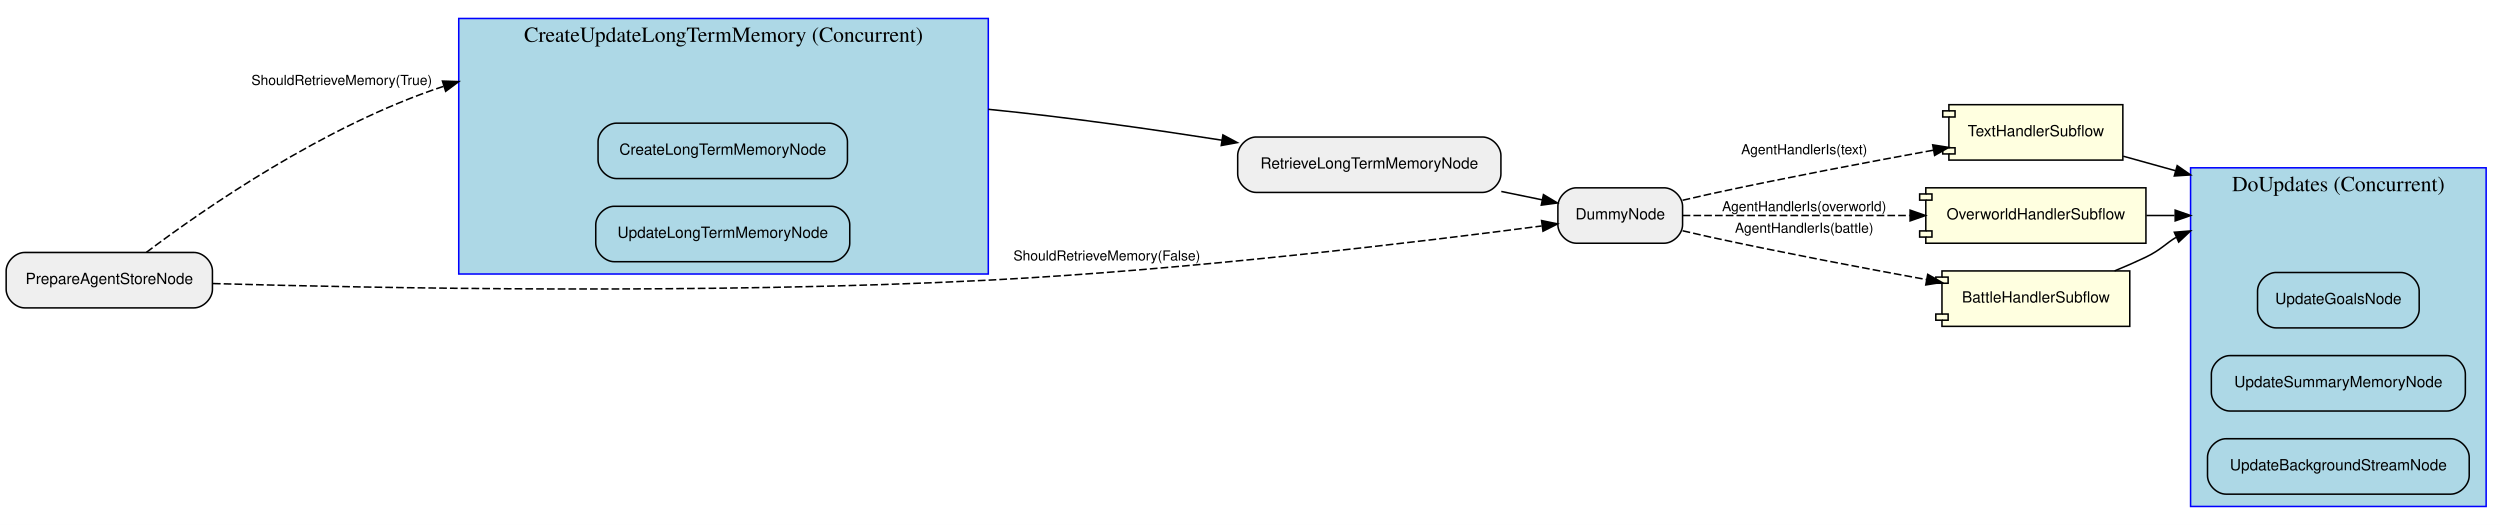
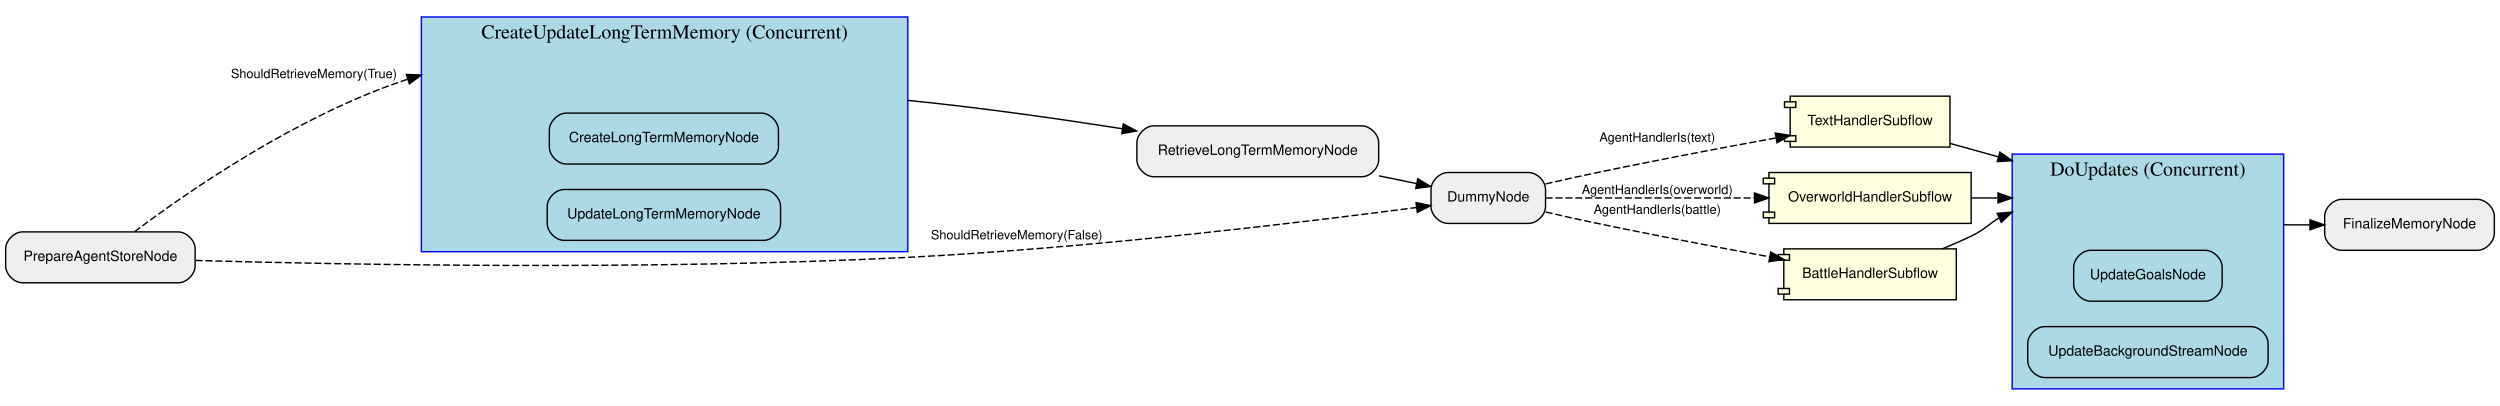
- <svg xmlns="http://www.w3.org/2000/svg" width="1624pt" height="341pt" viewBox="0.00 0.00 1624.00 341.00">
-   <g id="graph0" class="graph" transform="scale(1 1) rotate(0) translate(4 337)">
-     <polygon fill="white" stroke="transparent" points="-4,4 -4,-337 1620,-337 1620,4 -4,4" />
+ <svg xmlns="http://www.w3.org/2000/svg" width="1768pt" height="287pt" viewBox="0.00 0.00 1768.00 287.00">
+   <g id="graph0" class="graph" transform="scale(1 1) rotate(0) translate(4 283)">
+     <polygon fill="white" stroke="transparent" points="-4,4 -4,-283 1764,-283 1764,4 -4,4" />
    <g id="clust1" class="cluster">
-       <polygon fill="lightblue" stroke="blue" points="294,-159 294,-325 638,-325 638,-159 294,-159" />
-       <text text-anchor="middle" x="466" y="-309.8" font-family="Times,serif" font-size="14.00">CreateUpdateLongTermMemory (Concurrent)</text>
+       <polygon fill="lightblue" stroke="blue" points="294,-105 294,-271 638,-271 638,-105 294,-105" />
+       <text text-anchor="middle" x="466" y="-255.8" font-family="Times,serif" font-size="14.00">CreateUpdateLongTermMemory (Concurrent)</text>
    </g>
    <g id="clust2" class="cluster">
-       <polygon fill="lightblue" stroke="blue" points="1419,-8 1419,-228 1611,-228 1611,-8 1419,-8" />
-       <text text-anchor="middle" x="1515" y="-212.8" font-family="Times,serif" font-size="14.00">DoUpdates (Concurrent)</text>
+       <polygon fill="lightblue" stroke="blue" points="1419,-8 1419,-174 1611,-174 1611,-8 1419,-8" />
+       <text text-anchor="middle" x="1515" y="-158.8" font-family="Times,serif" font-size="14.00">DoUpdates (Concurrent)</text>
    </g>
-     <g id="node13" class="node">
-       <path fill="#efefef" stroke="black" d="M959,-248C959,-248 812,-248 812,-248 806,-248 800,-242 800,-236 800,-236 800,-224 800,-224 800,-218 806,-212 812,-212 812,-212 959,-212 959,-212 965,-212 971,-218 971,-224 971,-224 971,-236 971,-236 971,-242 965,-248 959,-248" />
-       <text text-anchor="middle" x="885.5" y="-227.5" font-family="Helvetica,sans-Serif" font-size="10.00">RetrieveLongTermMemoryNode</text>
+     <g id="node12" class="node">
+       <path fill="#efefef" stroke="black" d="M959,-194C959,-194 812,-194 812,-194 806,-194 800,-188 800,-182 800,-182 800,-170 800,-170 800,-164 806,-158 812,-158 812,-158 959,-158 959,-158 965,-158 971,-164 971,-170 971,-170 971,-182 971,-182 971,-188 965,-194 959,-194" />
+       <text text-anchor="middle" x="885.5" y="-173.5" font-family="Helvetica,sans-Serif" font-size="10.00">RetrieveLongTermMemoryNode</text>
    </g>
    <g id="edge2" class="edge">
-       <path fill="none" stroke="black" d="M638,-266C688.32,-261.02 744.1,-253.08 789.84,-245.92" />
-       <polygon fill="black" stroke="black" points="790.41,-249.37 799.75,-244.36 789.32,-242.46 790.41,-249.37" />
+       <path fill="none" stroke="black" d="M638,-212C688.32,-207.02 744.1,-199.08 789.84,-191.92" />
+       <polygon fill="black" stroke="black" points="790.41,-195.37 799.75,-190.36 789.32,-188.46 790.41,-195.37" />
    </g>
    <g id="node3" class="node">
-       <path fill="lightblue" stroke="black" d="M534.5,-257C534.5,-257 396.5,-257 396.5,-257 390.5,-257 384.5,-251 384.5,-245 384.5,-245 384.5,-233 384.5,-233 384.5,-227 390.5,-221 396.5,-221 396.5,-221 534.5,-221 534.5,-221 540.5,-221 546.5,-227 546.5,-233 546.5,-233 546.5,-245 546.5,-245 546.5,-251 540.5,-257 534.5,-257" />
-       <text text-anchor="middle" x="465.5" y="-236.5" font-family="Helvetica,sans-Serif" font-size="10.00">CreateLongTermMemoryNode</text>
+       <path fill="lightblue" stroke="black" d="M534.5,-203C534.5,-203 396.5,-203 396.5,-203 390.5,-203 384.5,-197 384.5,-191 384.5,-191 384.5,-179 384.5,-179 384.5,-173 390.5,-167 396.5,-167 396.5,-167 534.5,-167 534.5,-167 540.5,-167 546.5,-173 546.5,-179 546.5,-179 546.5,-191 546.5,-191 546.5,-197 540.5,-203 534.5,-203" />
+       <text text-anchor="middle" x="465.5" y="-182.5" font-family="Helvetica,sans-Serif" font-size="10.00">CreateLongTermMemoryNode</text>
    </g>
    <g id="node4" class="node">
-       <path fill="lightblue" stroke="black" d="M536,-203C536,-203 395,-203 395,-203 389,-203 383,-197 383,-191 383,-191 383,-179 383,-179 383,-173 389,-167 395,-167 395,-167 536,-167 536,-167 542,-167 548,-173 548,-179 548,-179 548,-191 548,-191 548,-197 542,-203 536,-203" />
-       <text text-anchor="middle" x="465.5" y="-182.5" font-family="Helvetica,sans-Serif" font-size="10.00">UpdateLongTermMemoryNode</text>
+       <path fill="lightblue" stroke="black" d="M536,-149C536,-149 395,-149 395,-149 389,-149 383,-143 383,-137 383,-137 383,-125 383,-125 383,-119 389,-113 395,-113 395,-113 536,-113 536,-113 542,-113 548,-119 548,-125 548,-125 548,-137 548,-137 548,-143 542,-149 536,-149" />
+       <text text-anchor="middle" x="465.5" y="-128.5" font-family="Helvetica,sans-Serif" font-size="10.00">UpdateLongTermMemoryNode</text>
+     </g>
+     <g id="node15" class="node">
+       <path fill="#efefef" stroke="black" d="M1748,-142C1748,-142 1652,-142 1652,-142 1646,-142 1640,-136 1640,-130 1640,-130 1640,-118 1640,-118 1640,-112 1646,-106 1652,-106 1652,-106 1748,-106 1748,-106 1754,-106 1760,-112 1760,-118 1760,-118 1760,-130 1760,-130 1760,-136 1754,-142 1748,-142" />
+       <text text-anchor="middle" x="1700" y="-121.5" font-family="Helvetica,sans-Serif" font-size="10.00">FinalizeMemoryNode</text>
+     </g>
+     <g id="edge11" class="edge">
+       <path fill="none" stroke="black" d="M1611,-124C1617.19,-124 1623.35,-124 1629.38,-124" />
+       <polygon fill="black" stroke="black" points="1629.63,-127.5 1639.63,-124 1629.63,-120.5 1629.63,-127.5" />
    </g>
    <g id="node7" class="node">
-       <path fill="lightblue" stroke="black" d="M1555.5,-160C1555.5,-160 1474.5,-160 1474.5,-160 1468.5,-160 1462.5,-154 1462.5,-148 1462.5,-148 1462.5,-136 1462.5,-136 1462.5,-130 1468.5,-124 1474.5,-124 1474.5,-124 1555.5,-124 1555.5,-124 1561.5,-124 1567.5,-130 1567.5,-136 1567.5,-136 1567.5,-148 1567.5,-148 1567.5,-154 1561.5,-160 1555.5,-160" />
-       <text text-anchor="middle" x="1515" y="-139.5" font-family="Helvetica,sans-Serif" font-size="10.00">UpdateGoalsNode</text>
+       <path fill="lightblue" stroke="black" d="M1555.5,-106C1555.5,-106 1474.5,-106 1474.5,-106 1468.5,-106 1462.5,-100 1462.5,-94 1462.5,-94 1462.5,-82 1462.5,-82 1462.5,-76 1468.5,-70 1474.5,-70 1474.5,-70 1555.5,-70 1555.5,-70 1561.5,-70 1567.5,-76 1567.5,-82 1567.5,-82 1567.5,-94 1567.5,-94 1567.5,-100 1561.5,-106 1555.5,-106" />
+       <text text-anchor="middle" x="1515" y="-85.5" font-family="Helvetica,sans-Serif" font-size="10.00">UpdateGoalsNode</text>
    </g>
    <g id="node8" class="node">
-       <path fill="lightblue" stroke="black" d="M1585.5,-106C1585.5,-106 1444.5,-106 1444.5,-106 1438.5,-106 1432.5,-100 1432.5,-94 1432.5,-94 1432.5,-82 1432.5,-82 1432.5,-76 1438.5,-70 1444.5,-70 1444.5,-70 1585.5,-70 1585.5,-70 1591.5,-70 1597.5,-76 1597.5,-82 1597.5,-82 1597.5,-94 1597.5,-94 1597.5,-100 1591.5,-106 1585.5,-106" />
-       <text text-anchor="middle" x="1515" y="-85.5" font-family="Helvetica,sans-Serif" font-size="10.00">UpdateSummaryMemoryNode</text>
-     </g>
-     <g id="node9" class="node">
      <path fill="lightblue" stroke="black" d="M1588,-52C1588,-52 1442,-52 1442,-52 1436,-52 1430,-46 1430,-40 1430,-40 1430,-28 1430,-28 1430,-22 1436,-16 1442,-16 1442,-16 1588,-16 1588,-16 1594,-16 1600,-22 1600,-28 1600,-28 1600,-40 1600,-40 1600,-46 1594,-52 1588,-52" />
      <text text-anchor="middle" x="1515" y="-31.5" font-family="Helvetica,sans-Serif" font-size="10.00">UpdateBackgroundStreamNode</text>
    </g>
-     <g id="node10" class="node">
-       <polygon fill="lightyellow" stroke="black" points="1375,-269 1262,-269 1262,-265 1258,-265 1258,-261 1262,-261 1262,-241 1258,-241 1258,-237 1262,-237 1262,-233 1375,-233 1375,-269" />
-       <polyline fill="none" stroke="black" points="1262,-265 1266,-265 1266,-261 1262,-261 " />
-       <polyline fill="none" stroke="black" points="1262,-241 1266,-241 1266,-237 1262,-237 " />
-       <text text-anchor="middle" x="1318.5" y="-248.5" font-family="Helvetica,sans-Serif" font-size="10.00">TextHandlerSubflow</text>
+     <g id="node9" class="node">
+       <polygon fill="lightyellow" stroke="black" points="1375,-215 1262,-215 1262,-211 1258,-211 1258,-207 1262,-207 1262,-187 1258,-187 1258,-183 1262,-183 1262,-179 1375,-179 1375,-215" />
+       <polyline fill="none" stroke="black" points="1262,-211 1266,-211 1266,-207 1262,-207 " />
+       <polyline fill="none" stroke="black" points="1262,-187 1266,-187 1266,-183 1262,-183 " />
+       <text text-anchor="middle" x="1318.5" y="-194.5" font-family="Helvetica,sans-Serif" font-size="10.00">TextHandlerSubflow</text>
    </g>
    <g id="edge8" class="edge">
-       <path fill="none" stroke="black" d="M1375.24,-235.53C1385.95,-232.55 1397.48,-229.35 1409.17,-226.1" />
-       <polygon fill="black" stroke="black" points="1410.31,-229.42 1419,-223.37 1408.43,-222.68 1410.31,-229.42" />
+       <path fill="none" stroke="black" d="M1375.24,-181.53C1385.95,-178.55 1397.48,-175.35 1409.17,-172.1" />
+       <polygon fill="black" stroke="black" points="1410.31,-175.42 1419,-169.37 1408.43,-168.68 1410.31,-175.42" />
+     </g>
+     <g id="node10" class="node">
+       <polygon fill="lightyellow" stroke="black" points="1390,-161 1247,-161 1247,-157 1243,-157 1243,-153 1247,-153 1247,-133 1243,-133 1243,-129 1247,-129 1247,-125 1390,-125 1390,-161" />
+       <polyline fill="none" stroke="black" points="1247,-157 1251,-157 1251,-153 1247,-153 " />
+       <polyline fill="none" stroke="black" points="1247,-133 1251,-133 1251,-129 1247,-129 " />
+       <text text-anchor="middle" x="1318.5" y="-140.5" font-family="Helvetica,sans-Serif" font-size="10.00">OverworldHandlerSubflow</text>
+     </g>
+     <g id="edge10" class="edge">
+       <path fill="none" stroke="black" d="M1390.27,-143C1396.26,-143 1402.4,-143 1408.58,-143" />
+       <polygon fill="black" stroke="black" points="1409,-146.5 1419,-143 1409,-139.5 1409,-146.5" />
    </g>
    <g id="node11" class="node">
-       <polygon fill="lightyellow" stroke="black" points="1390,-215 1247,-215 1247,-211 1243,-211 1243,-207 1247,-207 1247,-187 1243,-187 1243,-183 1247,-183 1247,-179 1390,-179 1390,-215" />
-       <polyline fill="none" stroke="black" points="1247,-211 1251,-211 1251,-207 1247,-207 " />
-       <polyline fill="none" stroke="black" points="1247,-187 1251,-187 1251,-183 1247,-183 " />
-       <text text-anchor="middle" x="1318.5" y="-194.5" font-family="Helvetica,sans-Serif" font-size="10.00">OverworldHandlerSubflow</text>
-     </g>
-     <g id="edge10" class="edge">
-       <path fill="none" stroke="black" d="M1390.27,-197C1396.26,-197 1402.4,-197 1408.58,-197" />
-       <polygon fill="black" stroke="black" points="1409,-200.5 1419,-197 1409,-193.5 1409,-200.5" />
-     </g>
-     <g id="node12" class="node">
-       <polygon fill="lightyellow" stroke="black" points="1379.5,-161 1257.5,-161 1257.5,-157 1253.5,-157 1253.5,-153 1257.5,-153 1257.5,-133 1253.5,-133 1253.5,-129 1257.5,-129 1257.5,-125 1379.5,-125 1379.5,-161" />
-       <polyline fill="none" stroke="black" points="1257.5,-157 1261.5,-157 1261.5,-153 1257.5,-153 " />
-       <polyline fill="none" stroke="black" points="1257.5,-133 1261.5,-133 1261.5,-129 1257.5,-129 " />
-       <text text-anchor="middle" x="1318.5" y="-140.5" font-family="Helvetica,sans-Serif" font-size="10.00">BattleHandlerSubflow</text>
+       <polygon fill="lightyellow" stroke="black" points="1379.5,-107 1257.5,-107 1257.5,-103 1253.5,-103 1253.5,-99 1257.5,-99 1257.5,-79 1253.5,-79 1253.5,-75 1257.5,-75 1257.5,-71 1379.5,-71 1379.5,-107" />
+       <polyline fill="none" stroke="black" points="1257.5,-103 1261.5,-103 1261.5,-99 1257.5,-99 " />
+       <polyline fill="none" stroke="black" points="1257.5,-79 1261.5,-79 1261.5,-75 1257.5,-75 " />
+       <text text-anchor="middle" x="1318.5" y="-86.5" font-family="Helvetica,sans-Serif" font-size="10.00">BattleHandlerSubflow</text>
    </g>
    <g id="edge9" class="edge">
-       <path fill="none" stroke="black" d="M1369.62,-161.02C1376.54,-163.85 1383.5,-166.88 1390,-170 1399.68,-174.65 1403.09,-178.99 1409.52,-182.79" />
-       <polygon fill="black" stroke="black" points="1408.44,-186.14 1419,-187 1411.28,-179.74 1408.44,-186.14" />
+       <path fill="none" stroke="black" d="M1369.62,-107.02C1376.54,-109.85 1383.5,-112.88 1390,-116 1399.68,-120.65 1403.09,-124.99 1409.52,-128.79" />
+       <polygon fill="black" stroke="black" points="1408.44,-132.14 1419,-133 1411.28,-125.74 1408.44,-132.14" />
+     </g>
+     <g id="node13" class="node">
+       <path fill="#efefef" stroke="black" d="M1077,-161C1077,-161 1020,-161 1020,-161 1014,-161 1008,-155 1008,-149 1008,-149 1008,-137 1008,-137 1008,-131 1014,-125 1020,-125 1020,-125 1077,-125 1077,-125 1083,-125 1089,-131 1089,-137 1089,-137 1089,-149 1089,-149 1089,-155 1083,-161 1077,-161" />
+       <text text-anchor="middle" x="1048.5" y="-140.5" font-family="Helvetica,sans-Serif" font-size="10.00">DummyNode</text>
+     </g>
+     <g id="edge4" class="edge">
+       <path fill="none" stroke="black" d="M971.24,-158.63C980.29,-156.78 989.27,-154.94 997.71,-153.2" />
+       <polygon fill="black" stroke="black" points="998.63,-156.59 1007.72,-151.15 997.22,-149.73 998.63,-156.59" />
+     </g>
+     <g id="edge7" class="edge">
+       <path fill="none" stroke="black" stroke-dasharray="5,2" d="M1089.03,-152.91C1095.04,-154.33 1101.18,-155.74 1107,-157 1155.36,-167.48 1210.31,-177.87 1251.93,-185.43" />
+       <polygon fill="black" stroke="black" points="1251.48,-188.91 1261.94,-187.24 1252.73,-182.02 1251.48,-188.91" />
+       <text text-anchor="middle" x="1168" y="-182.8" font-family="Helvetica,sans-Serif" font-size="9.00">AgentHandlerIs(text)</text>
+     </g>
+     <g id="edge5" class="edge">
+       <path fill="none" stroke="black" stroke-dasharray="5,2" d="M1089.04,-143C1127.72,-143 1187.75,-143 1236.57,-143" />
+       <polygon fill="black" stroke="black" points="1236.8,-146.5 1246.8,-143 1236.8,-139.5 1236.8,-146.5" />
+       <text text-anchor="middle" x="1168" y="-145.8" font-family="Helvetica,sans-Serif" font-size="9.00">AgentHandlerIs(overworld)</text>
+     </g>
+     <g id="edge6" class="edge">
+       <path fill="none" stroke="black" stroke-dasharray="5,2" d="M1089.03,-133.09C1095.04,-131.67 1101.18,-130.26 1107,-129 1153.69,-118.89 1206.5,-108.86 1247.55,-101.37" />
+       <polygon fill="black" stroke="black" points="1248.24,-104.8 1257.45,-99.57 1246.99,-97.91 1248.24,-104.8" />
+       <text text-anchor="middle" x="1168" y="-131.8" font-family="Helvetica,sans-Serif" font-size="9.00">AgentHandlerIs(battle)</text>
    </g>
    <g id="node14" class="node">
-       <path fill="#efefef" stroke="black" d="M1077,-215C1077,-215 1020,-215 1020,-215 1014,-215 1008,-209 1008,-203 1008,-203 1008,-191 1008,-191 1008,-185 1014,-179 1020,-179 1020,-179 1077,-179 1077,-179 1083,-179 1089,-185 1089,-191 1089,-191 1089,-203 1089,-203 1089,-209 1083,-215 1077,-215" />
-       <text text-anchor="middle" x="1048.5" y="-194.5" font-family="Helvetica,sans-Serif" font-size="10.00">DummyNode</text>
-     </g>
-     <g id="edge4" class="edge">
-       <path fill="none" stroke="black" d="M971.24,-212.63C980.29,-210.78 989.27,-208.94 997.71,-207.2" />
-       <polygon fill="black" stroke="black" points="998.63,-210.59 1007.72,-205.15 997.22,-203.73 998.63,-210.59" />
-     </g>
-     <g id="edge7" class="edge">
-       <path fill="none" stroke="black" stroke-dasharray="5,2" d="M1089.03,-206.91C1095.04,-208.33 1101.18,-209.74 1107,-211 1155.36,-221.48 1210.31,-231.87 1251.93,-239.43" />
-       <polygon fill="black" stroke="black" points="1251.48,-242.91 1261.94,-241.24 1252.73,-236.02 1251.48,-242.91" />
-       <text text-anchor="middle" x="1168" y="-236.8" font-family="Helvetica,sans-Serif" font-size="9.00">AgentHandlerIs(text)</text>
-     </g>
-     <g id="edge5" class="edge">
-       <path fill="none" stroke="black" stroke-dasharray="5,2" d="M1089.04,-197C1127.72,-197 1187.75,-197 1236.57,-197" />
-       <polygon fill="black" stroke="black" points="1236.8,-200.5 1246.8,-197 1236.8,-193.5 1236.8,-200.5" />
-       <text text-anchor="middle" x="1168" y="-199.8" font-family="Helvetica,sans-Serif" font-size="9.00">AgentHandlerIs(overworld)</text>
-     </g>
-     <g id="edge6" class="edge">
-       <path fill="none" stroke="black" stroke-dasharray="5,2" d="M1089.03,-187.09C1095.04,-185.67 1101.18,-184.26 1107,-183 1153.69,-172.89 1206.5,-162.86 1247.55,-155.37" />
-       <polygon fill="black" stroke="black" points="1248.24,-158.8 1257.45,-153.57 1246.99,-151.91 1248.24,-158.8" />
-       <text text-anchor="middle" x="1168" y="-185.8" font-family="Helvetica,sans-Serif" font-size="9.00">AgentHandlerIs(battle)</text>
-     </g>
-     <g id="node15" class="node">
-       <path fill="#efefef" stroke="black" d="M122,-173C122,-173 12,-173 12,-173 6,-173 0,-167 0,-161 0,-161 0,-149 0,-149 0,-143 6,-137 12,-137 12,-137 122,-137 122,-137 128,-137 134,-143 134,-149 134,-149 134,-161 134,-161 134,-167 128,-173 122,-173" />
-       <text text-anchor="middle" x="67" y="-152.5" font-family="Helvetica,sans-Serif" font-size="10.00">PrepareAgentStoreNode</text>
+       <path fill="#efefef" stroke="black" d="M122,-119C122,-119 12,-119 12,-119 6,-119 0,-113 0,-107 0,-107 0,-95 0,-95 0,-89 6,-83 12,-83 12,-83 122,-83 122,-83 128,-83 134,-89 134,-95 134,-95 134,-107 134,-107 134,-113 128,-119 122,-119" />
+       <text text-anchor="middle" x="67" y="-98.5" font-family="Helvetica,sans-Serif" font-size="10.00">PrepareAgentStoreNode</text>
    </g>
    <g id="edge1" class="edge">
-       <path fill="none" stroke="black" stroke-dasharray="5,2" d="M91.07,-173.06C128.59,-201.31 206.49,-255.35 284.05,-280.88" />
-       <polygon fill="black" stroke="black" points="283.41,-284.35 294,-284 285.5,-277.67 283.41,-284.35" />
-       <text text-anchor="middle" x="218" y="-281.8" font-family="Helvetica,sans-Serif" font-size="9.00">ShouldRetrieveMemory(True)</text>
+       <path fill="none" stroke="black" stroke-dasharray="5,2" d="M91.07,-119.06C128.59,-147.31 206.49,-201.35 284.05,-226.88" />
+       <polygon fill="black" stroke="black" points="283.41,-230.35 294,-230 285.5,-223.67 283.41,-230.35" />
+       <text text-anchor="middle" x="218" y="-227.8" font-family="Helvetica,sans-Serif" font-size="9.00">ShouldRetrieveMemory(True)</text>
    </g>
    <g id="edge3" class="edge">
-       <path fill="none" stroke="black" stroke-dasharray="5,2" d="M134.32,-152.81C240.66,-149.78 455.91,-145.69 638,-155 768.03,-161.65 920.38,-180.11 997.42,-190.2" />
-       <polygon fill="black" stroke="black" points="997.41,-193.73 1007.79,-191.56 998.33,-186.79 997.41,-193.73" />
-       <text text-anchor="middle" x="715" y="-167.8" font-family="Helvetica,sans-Serif" font-size="9.00">ShouldRetrieveMemory(False)</text>
+       <path fill="none" stroke="black" stroke-dasharray="5,2" d="M134.32,-98.81C240.66,-95.78 455.91,-91.69 638,-101 768.03,-107.65 920.38,-126.11 997.42,-136.2" />
+       <polygon fill="black" stroke="black" points="997.41,-139.73 1007.79,-137.56 998.33,-132.79 997.41,-139.73" />
+       <text text-anchor="middle" x="715" y="-113.8" font-family="Helvetica,sans-Serif" font-size="9.00">ShouldRetrieveMemory(False)</text>
    </g>
  </g>
</svg>
